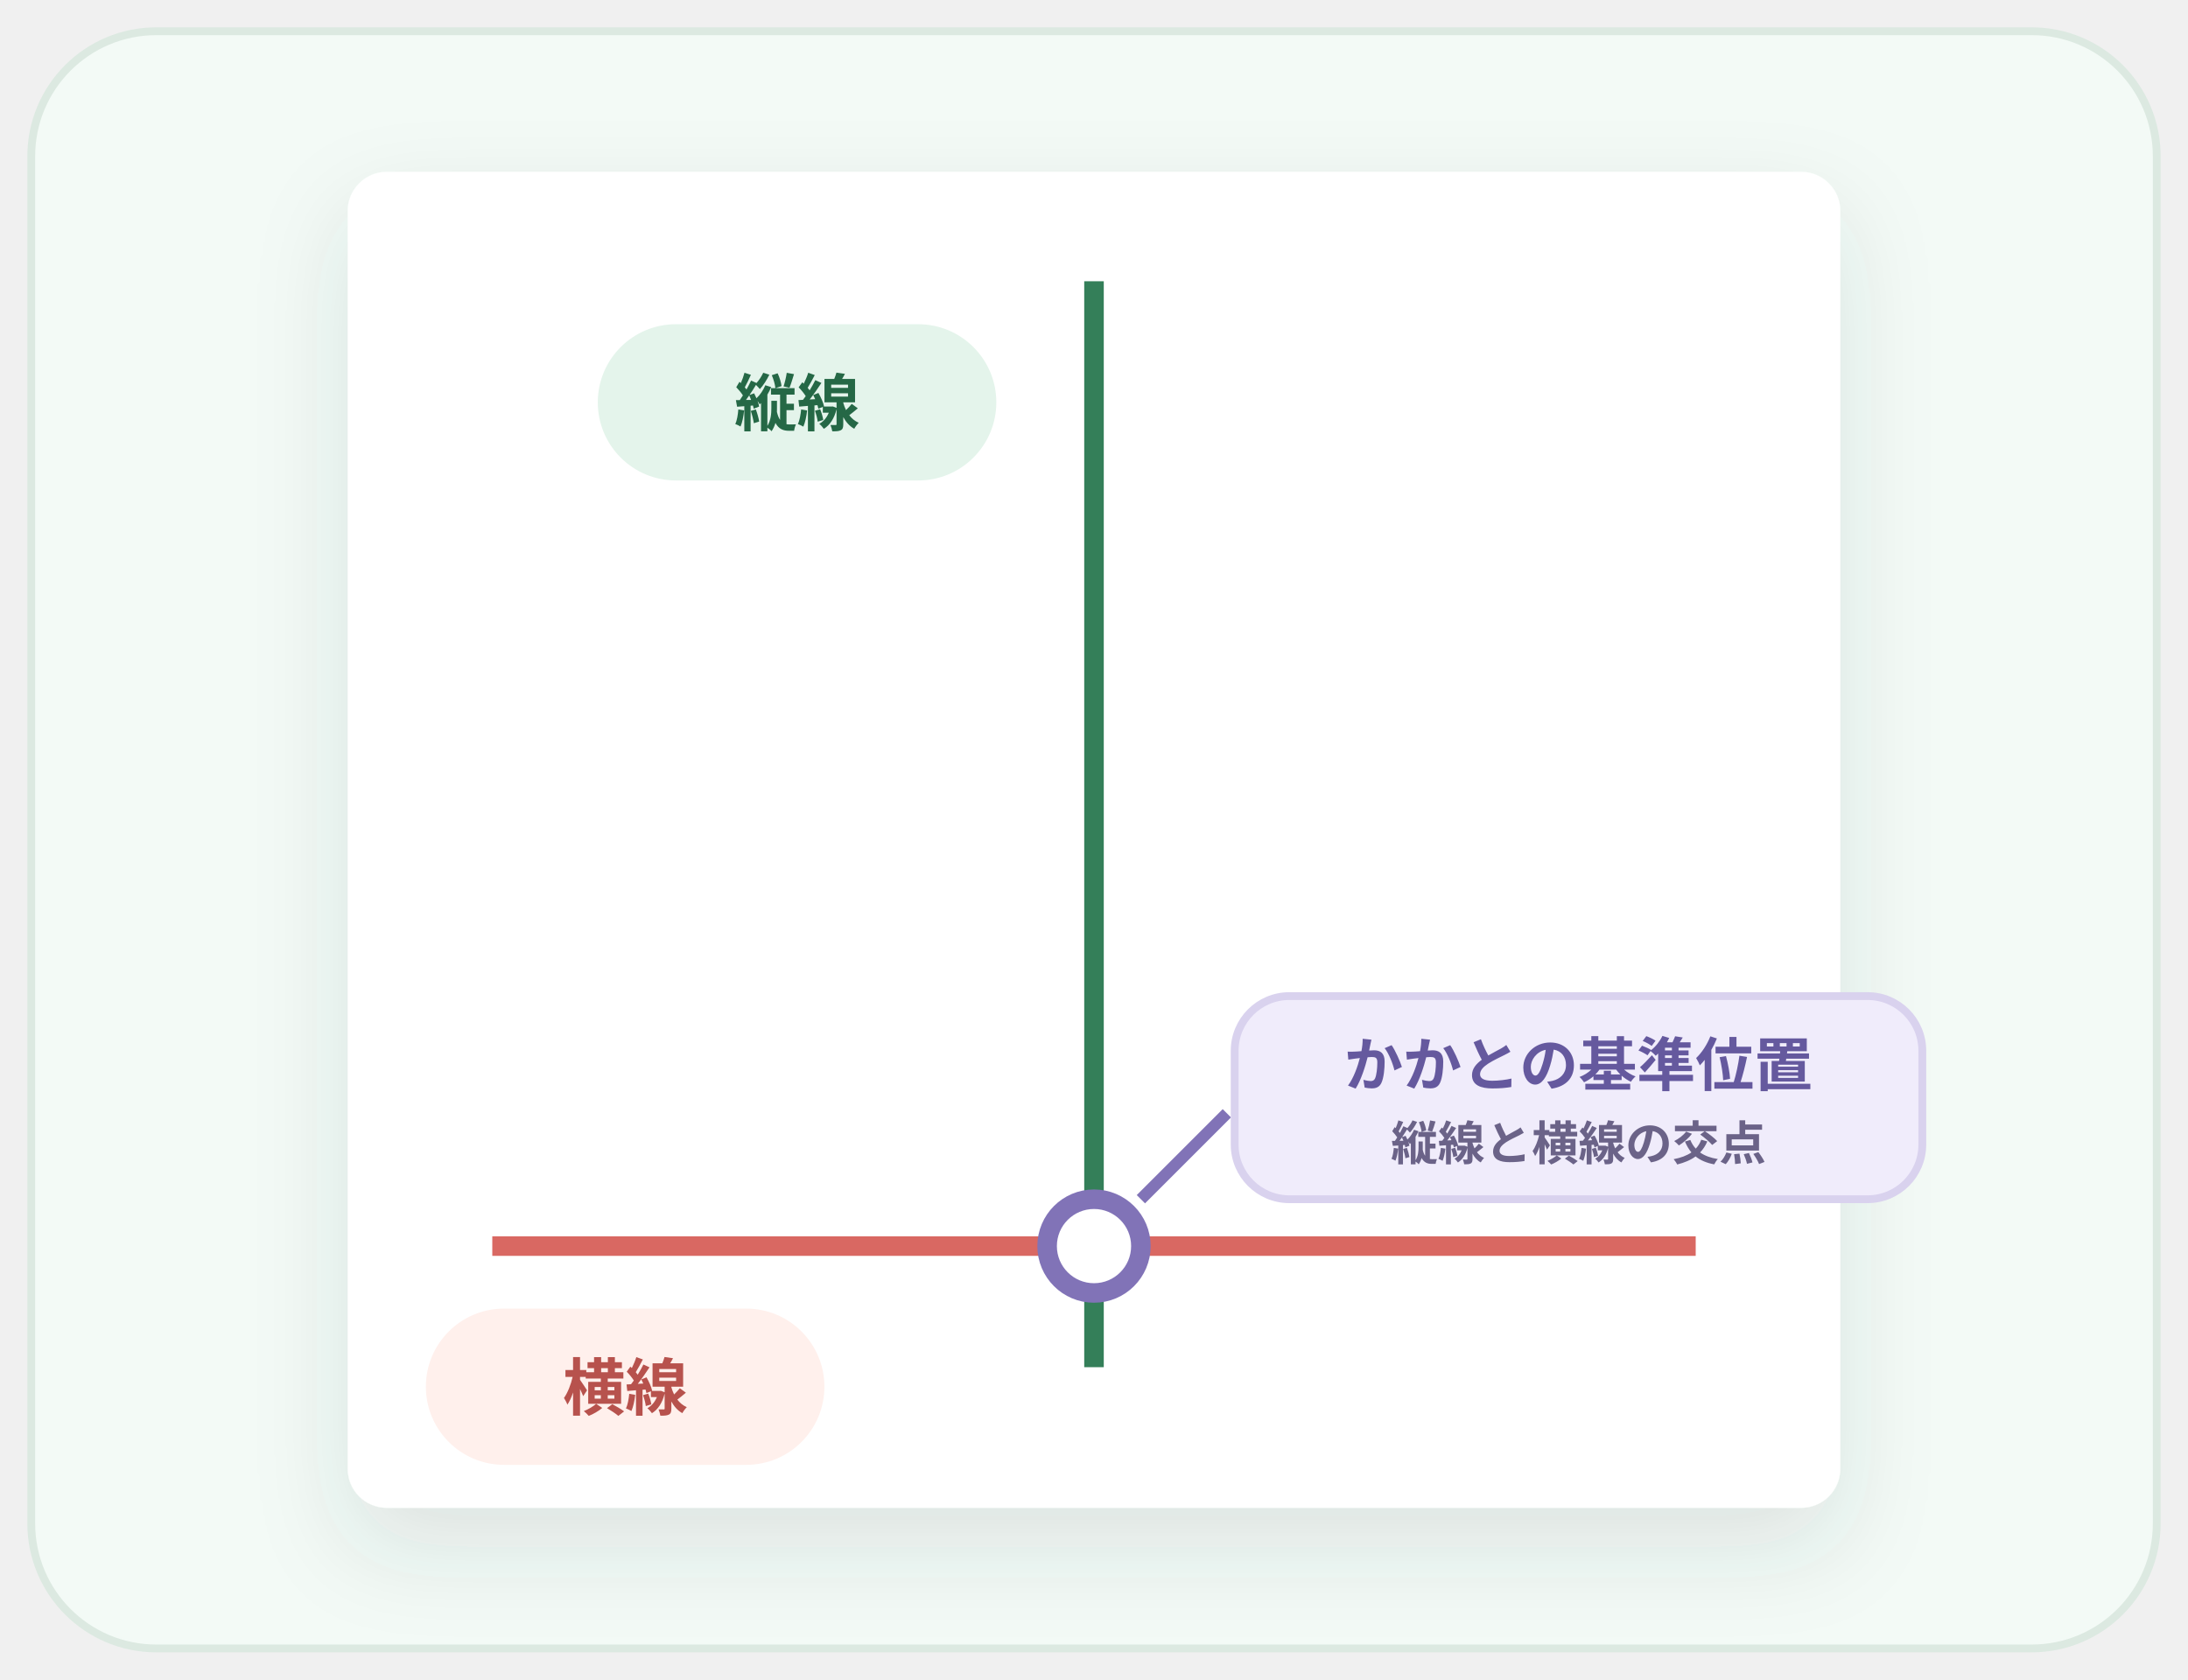
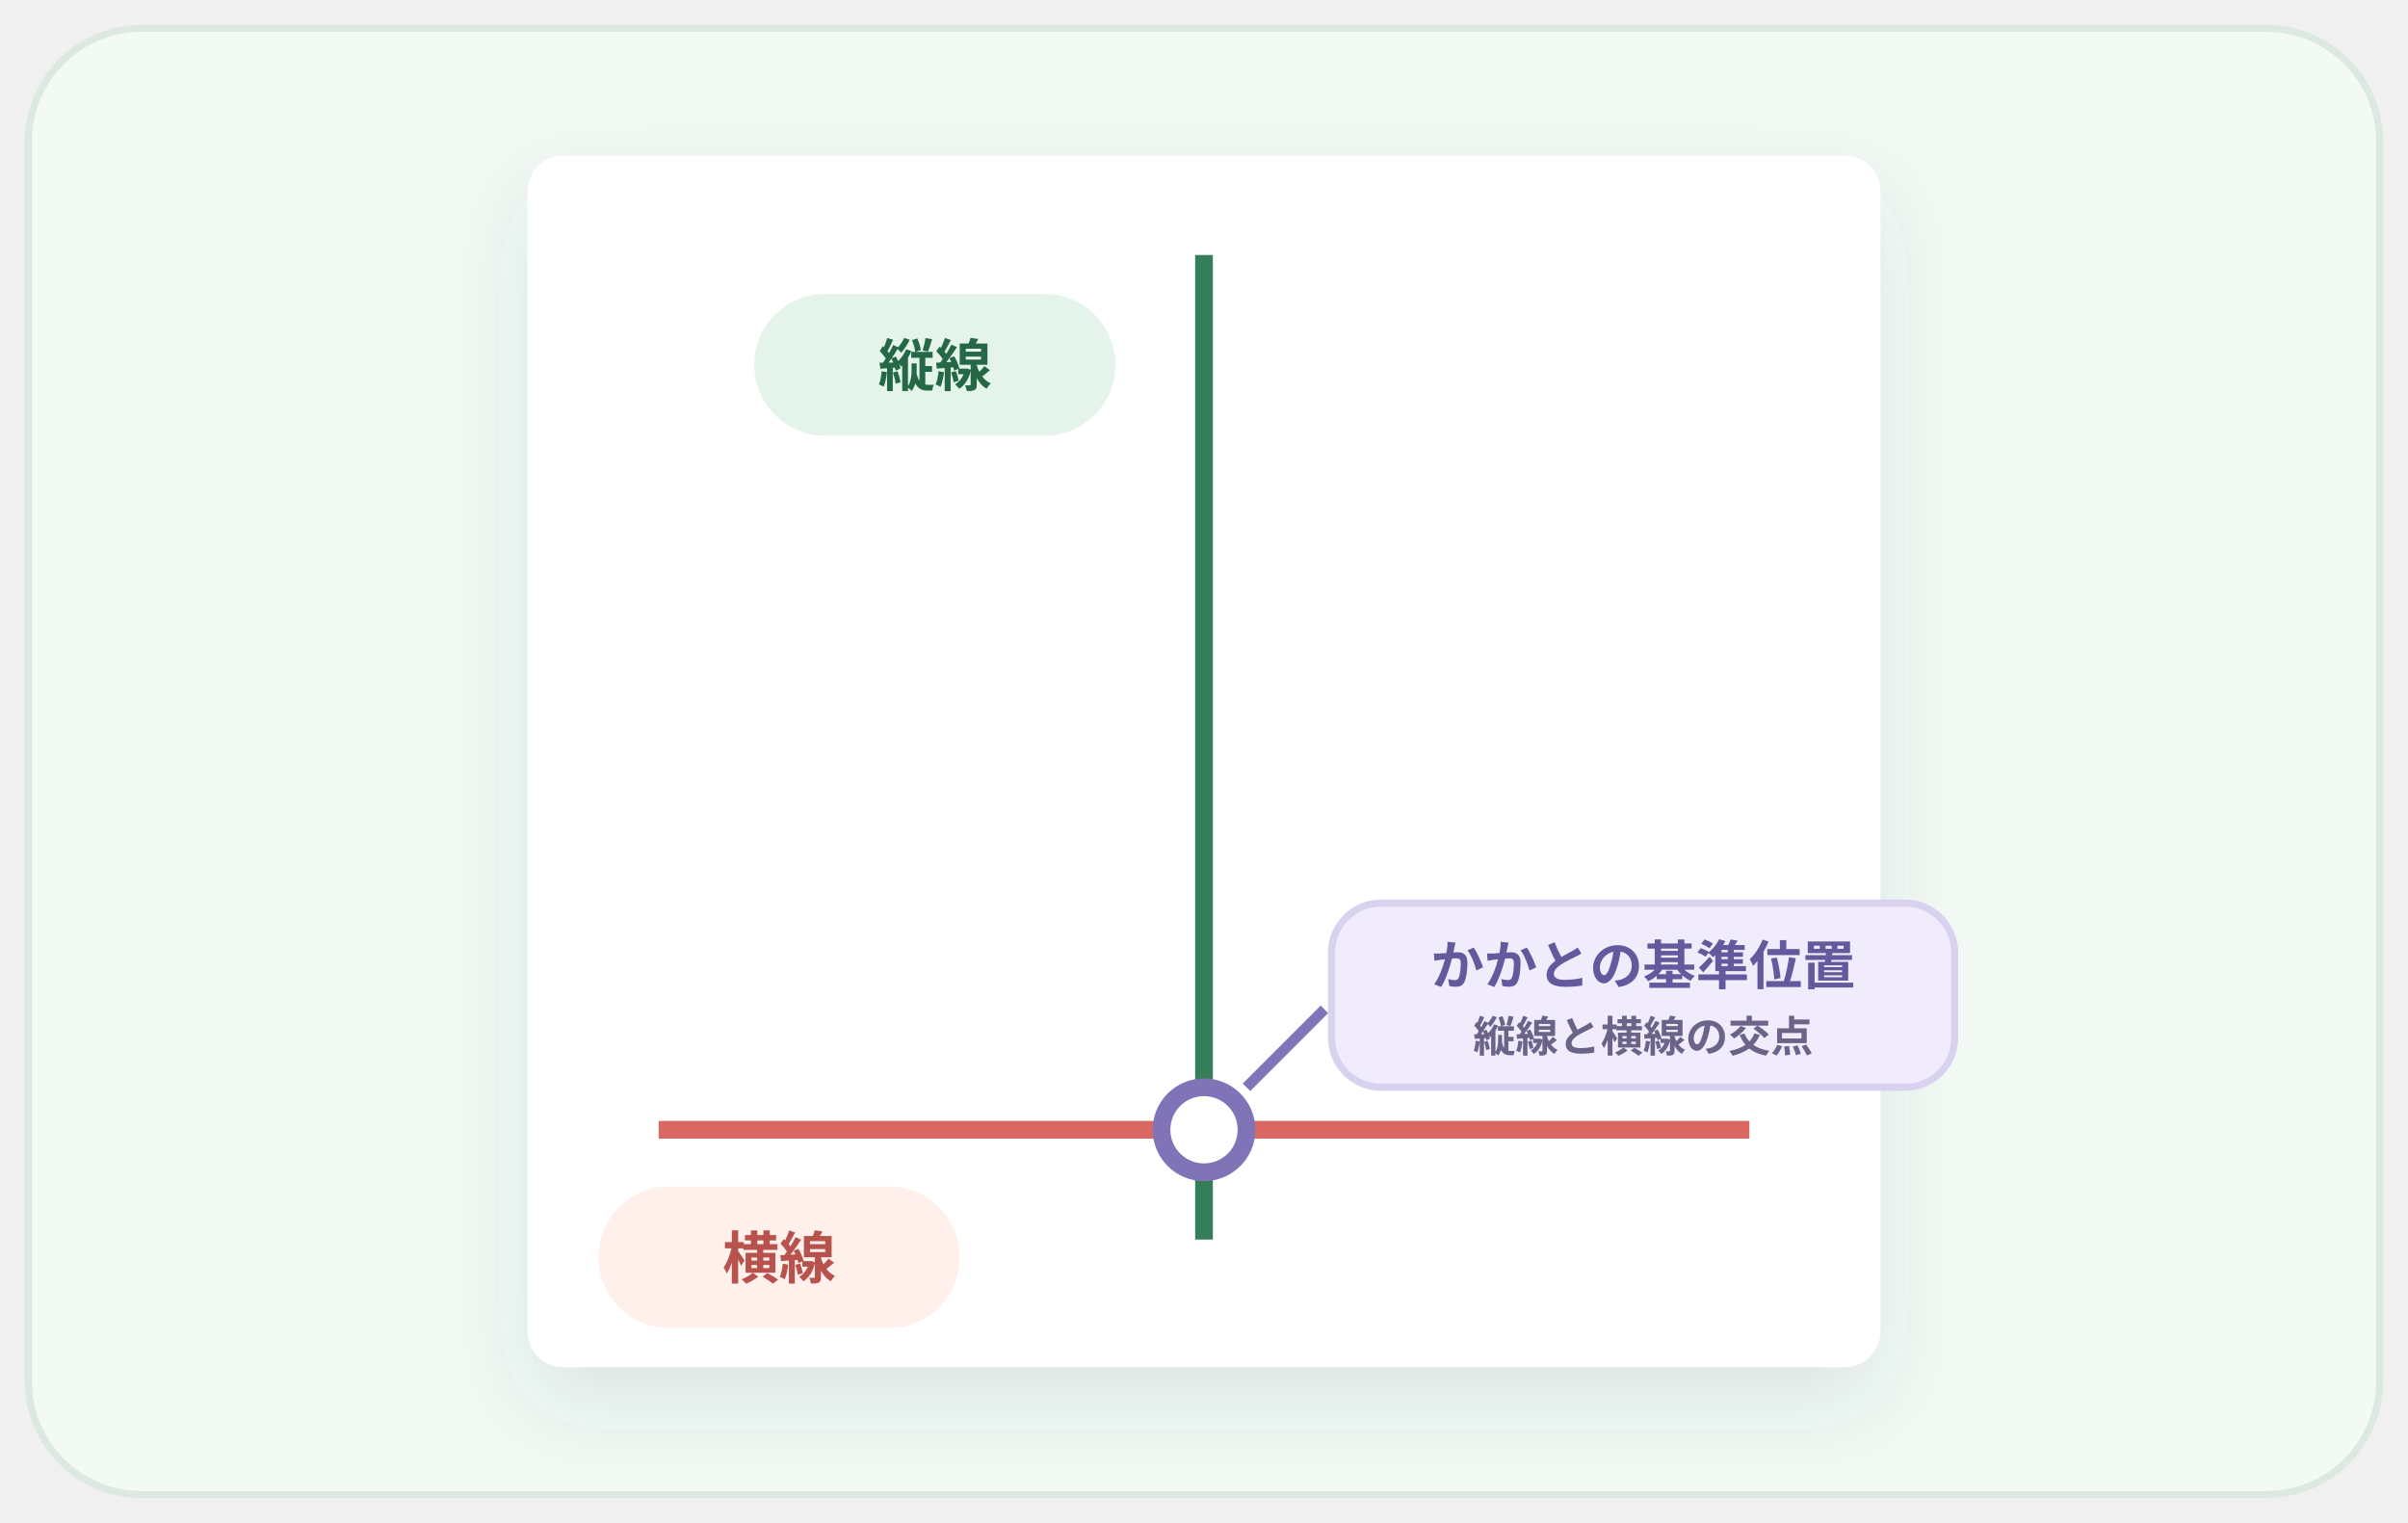
- <svg xmlns="http://www.w3.org/2000/svg" viewBox="0 0 560 430" role="img" aria-labelledby="title desc">
+ <svg xmlns="http://www.w3.org/2000/svg" viewBox="0 0 680 430" role="img" aria-labelledby="title desc">
  <defs>
    <filter id="shadow" x="-20%" y="-20%" width="140%" height="140%">
      <feDropShadow dx="0" dy="10" stdDeviation="12" flood-color="#3d444d" flood-opacity=".12" />
    </filter>
    <style>text { font-family: "Zen Maru Gothic", "Hiragino Maru Gothic ProN", "Yu Gothic", sans-serif; }</style>
  </defs>
-   <rect x="8" y="8" width="544" height="414" rx="32" fill="#f3faf6" stroke="#dce9e1" stroke-width="2" />
-   <g transform="translate(-37 0)">
+   <rect x="8" y="8" width="664" height="414" rx="32" fill="#f3faf6" stroke="#dce9e1" stroke-width="2" />
+   <g transform="translate(23 0)">
    <g filter="url(#shadow)">
      <rect x="126" y="44" width="382" height="342" rx="10" fill="#fff" />
    </g>
    <line x1="317" y1="72" x2="317" y2="350" stroke="#347f59" stroke-width="5" />
    <line x1="163" y1="319" x2="471" y2="319" stroke="#d96862" stroke-width="5" />
    <circle cx="317" cy="319" r="12" fill="#fff" stroke="#8173b7" stroke-width="5" />
    <path d="M329 307l22-22" stroke="#8173b7" stroke-width="3" />
    <rect x="353" y="255" width="176" height="52" rx="14" fill="#f0ecfb" stroke="#d9d2ee" stroke-width="2" />
    <text x="441" y="278" text-anchor="middle" fill="#65599e" font-size="15" font-weight="900">かかとの基準位置</text>
    <text x="441" y="297" text-anchor="middle" fill="#6b6388" font-size="12" font-weight="700">縦線と横線の交点</text>
    <rect x="190" y="83" width="102" height="40" rx="20" fill="#e4f4eb" />
    <text x="241" y="109" text-anchor="middle" fill="#256846" font-size="16" font-weight="900">縦線</text>
    <rect x="146" y="335" width="102" height="40" rx="20" fill="#fff0ec" />
    <text x="197" y="361" text-anchor="middle" fill="#b7524d" font-size="16" font-weight="900">横線</text>
  </g>
</svg>
